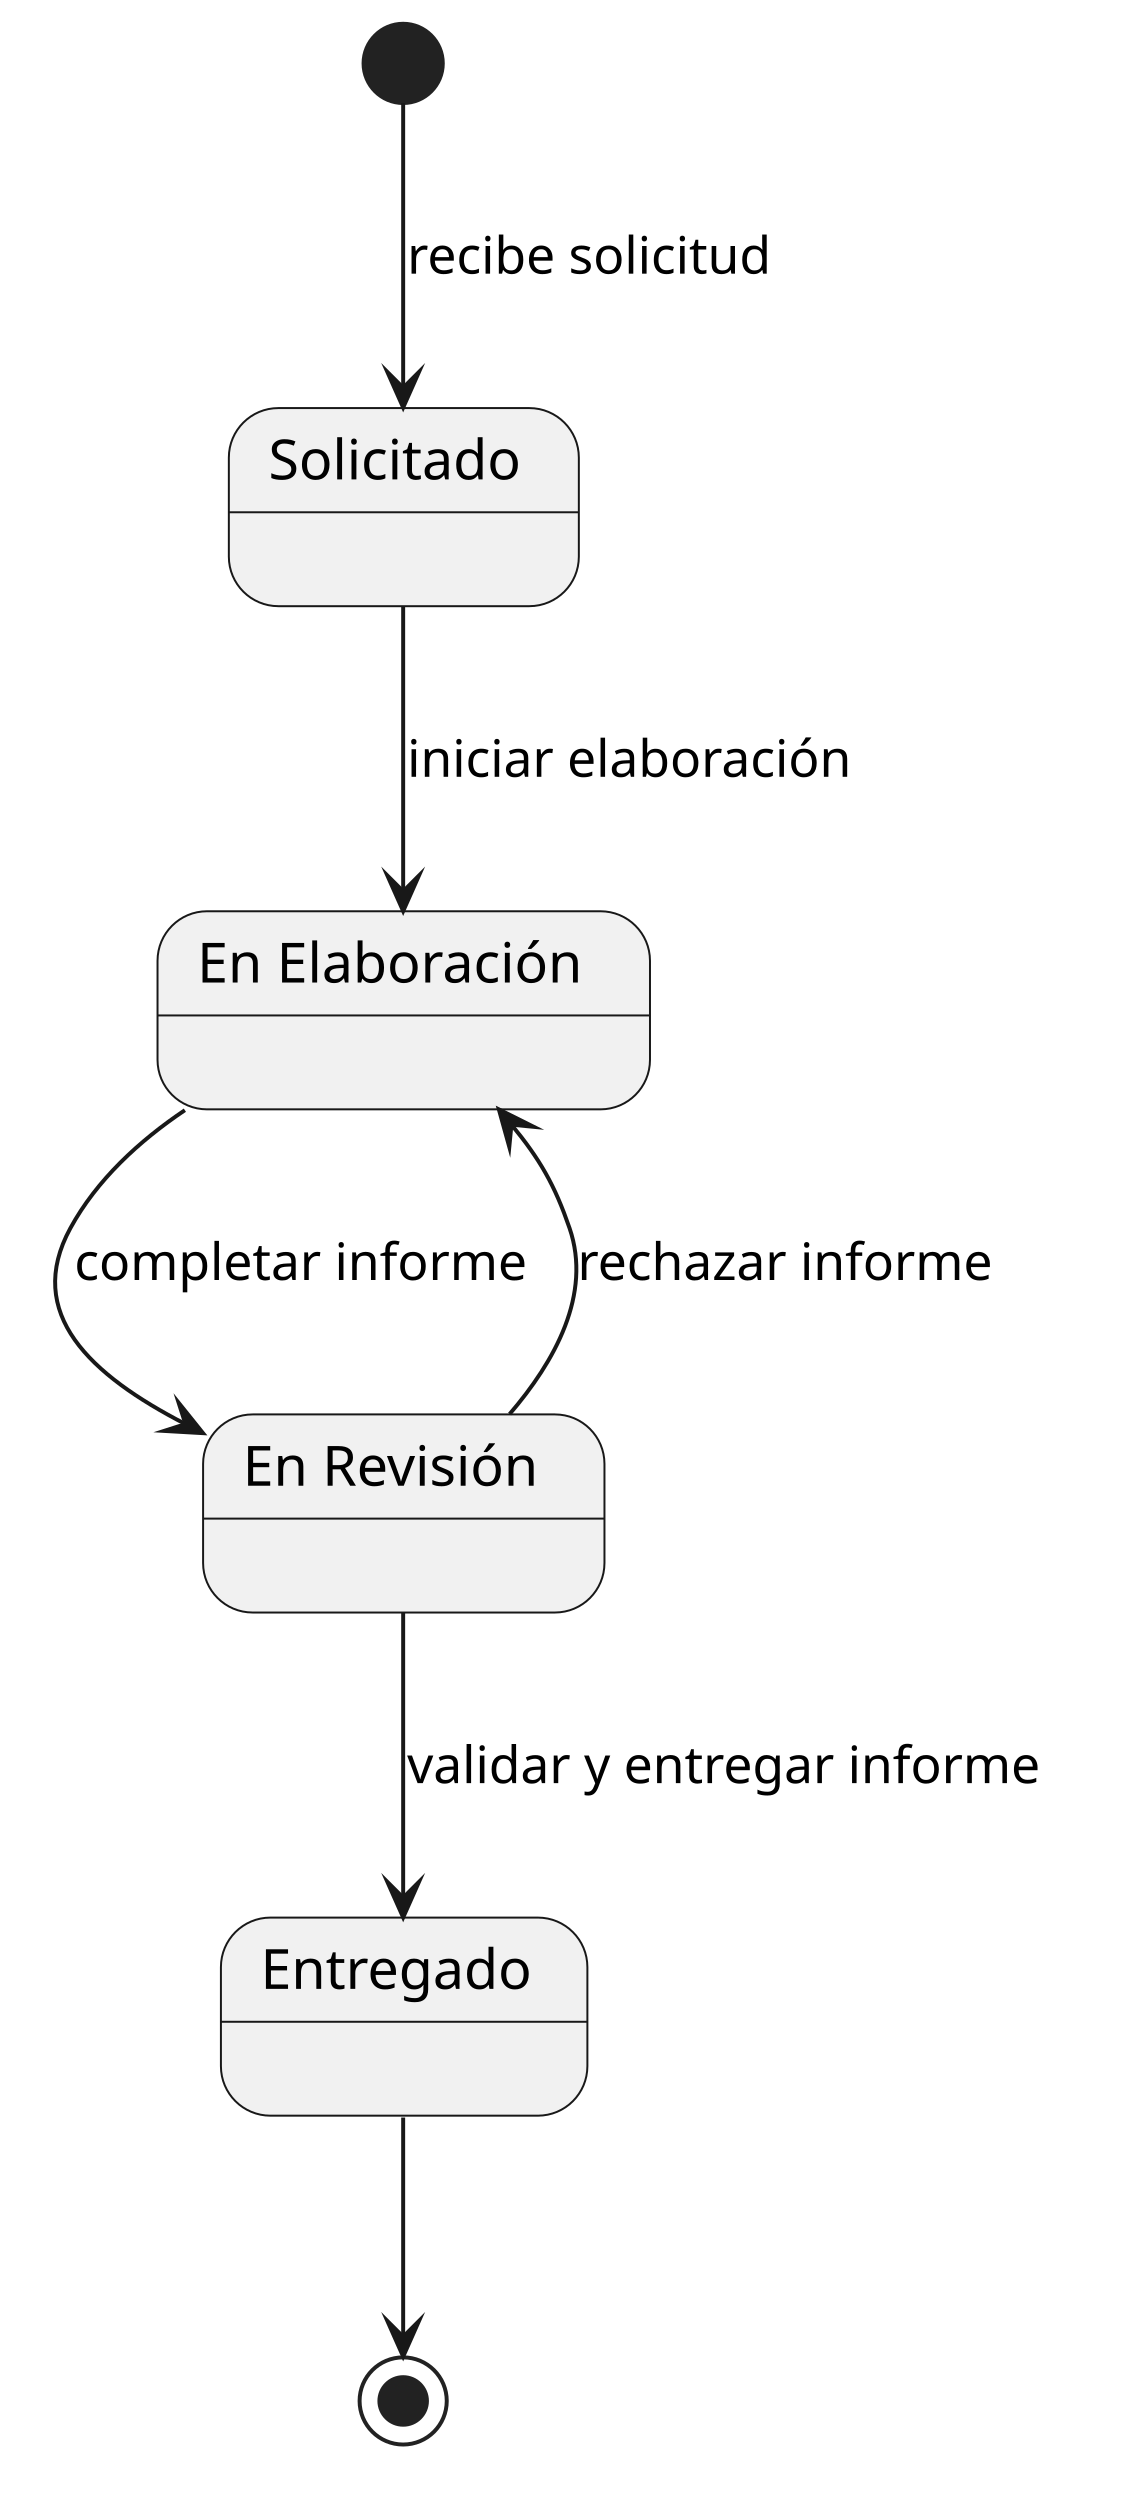
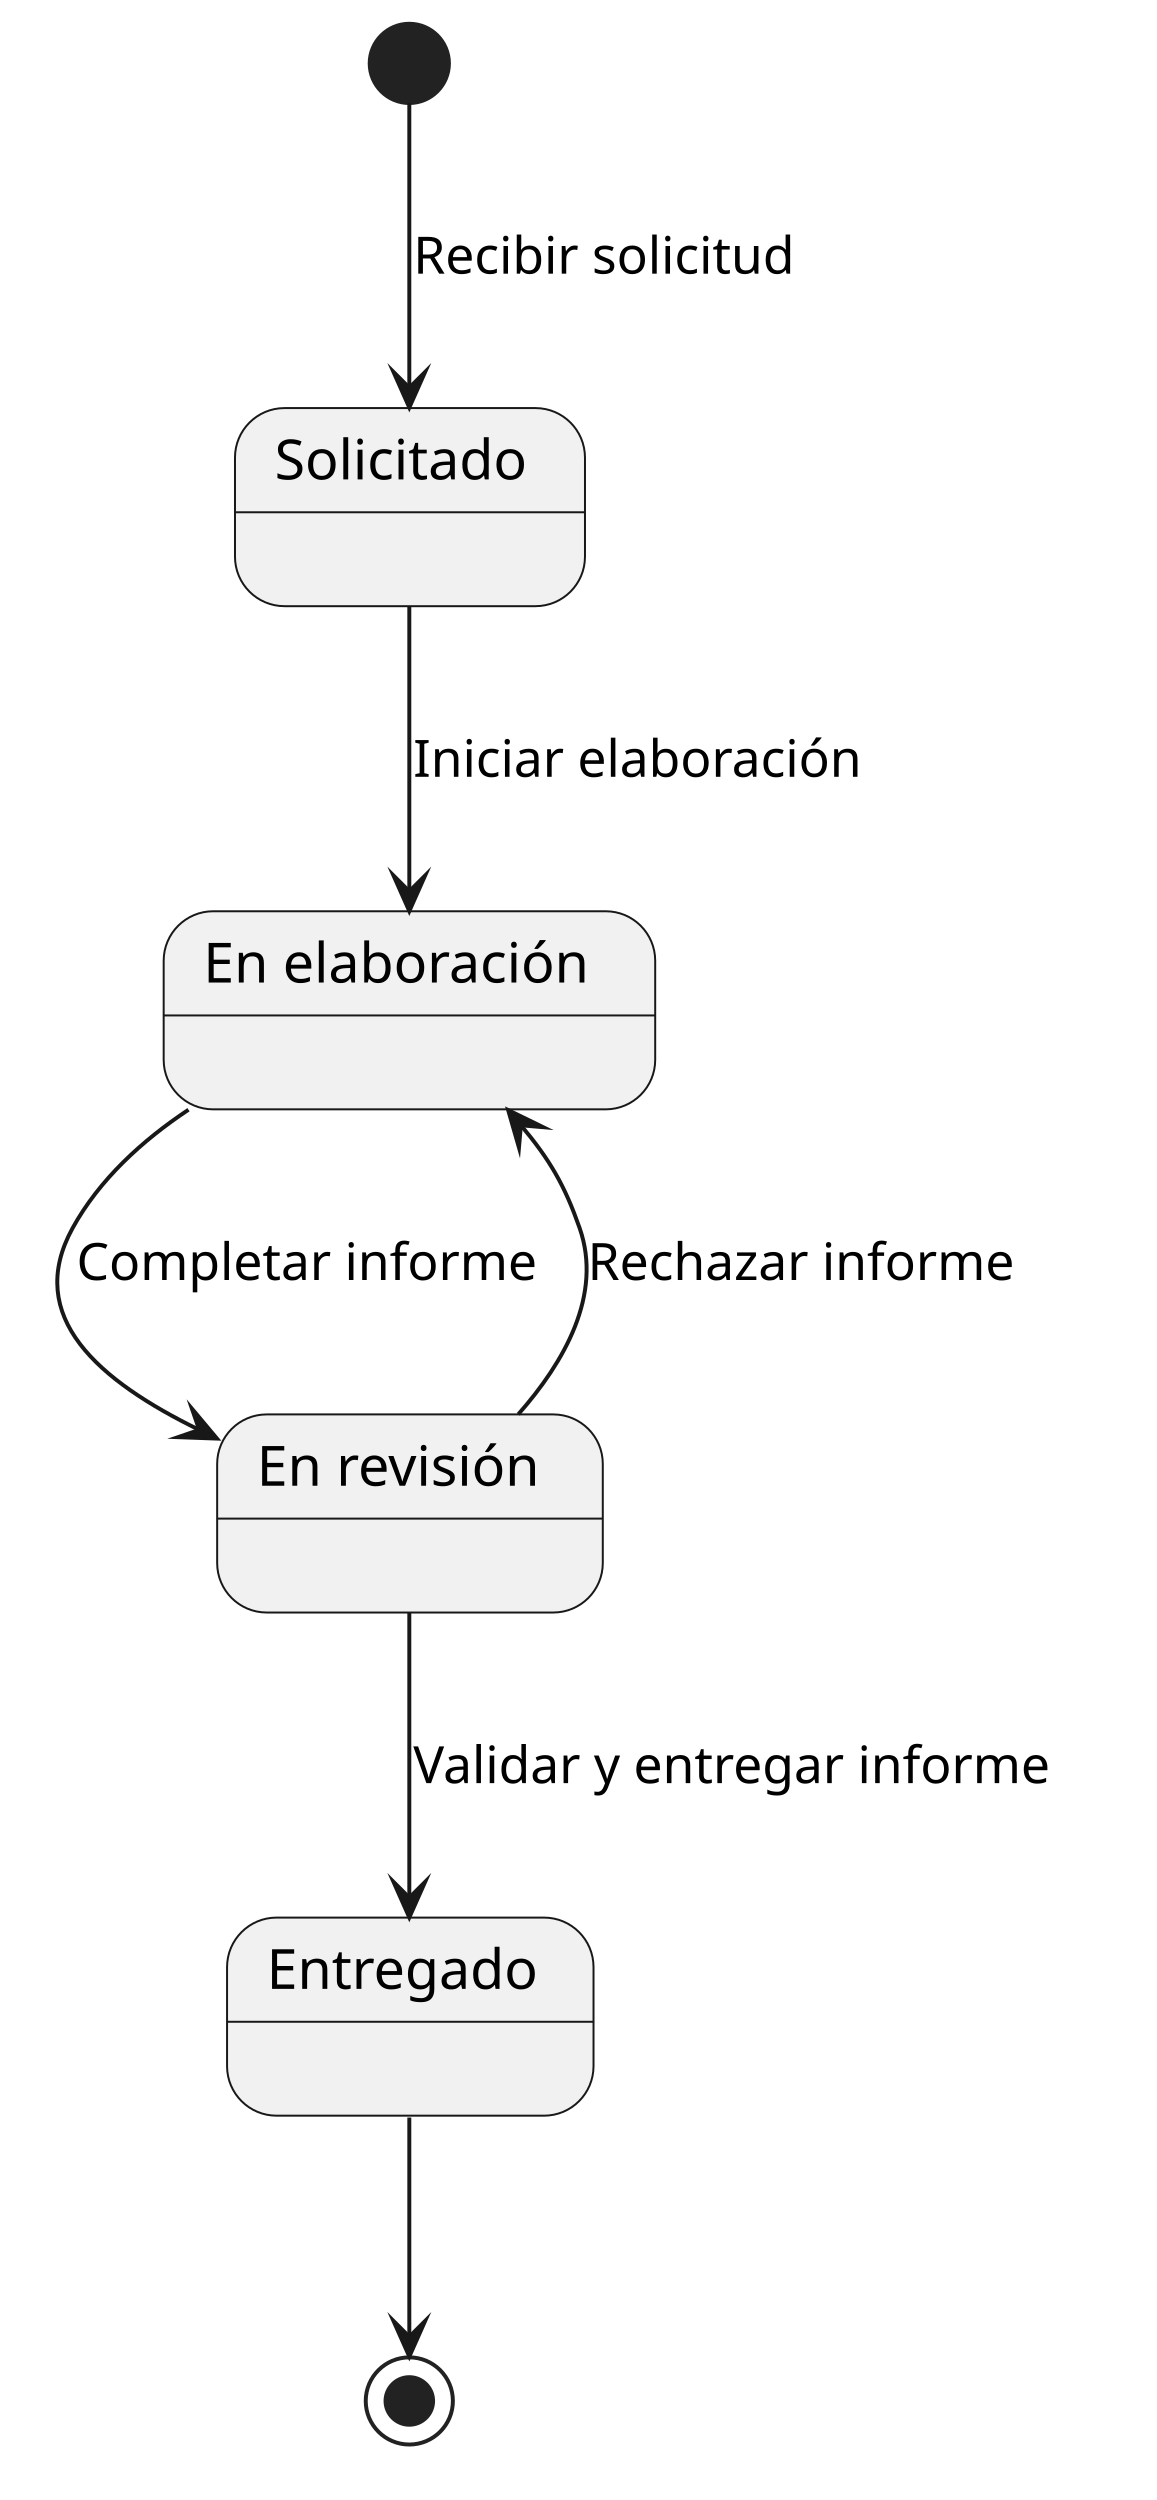
- <svg xmlns="http://www.w3.org/2000/svg" version="1.1" data-diagram-type="STATE" style="width:289px;height:631px;background:#FFFFFF;" width="289px" height="631px" viewBox="0 0 289 631" zoomAndPan="magnify" preserveAspectRatio="none" contentStyleType="text/css">
+ <svg xmlns="http://www.w3.org/2000/svg" version="1.1" data-diagram-type="STATE" style="width:292px;height:631px;background:#FFFFFF;" width="292px" height="631px" viewBox="0 0 292 631" zoomAndPan="magnify" preserveAspectRatio="none" contentStyleType="text/css">
  <defs />
  <g font-family="sans-serif" lengthAdjust="spacing">
    <g class="entity" data-qualified-name="Solicitado" id="ent0001" data-source-line="1">
-       <rect x="57.76" y="103" width="88.339" height="50" fill="#F1F1F1" style="stroke:#181818;stroke-width:0.5;" rx="12.5" ry="12.5" />
-       <line x1="57.76" y1="129.297" x2="146.099" y2="129.297" style="stroke:#181818;stroke-width:0.5;" />
-       <text x="67.76" y="120.995" fill="#000" font-size="14" textLength="68.339">Solicitado</text>
+       <rect x="59.31" y="103" width="88.339" height="50" fill="#F1F1F1" style="stroke:#181818;stroke-width:0.5;" rx="12.5" ry="12.5" />
+       <line x1="59.31" y1="129.297" x2="147.649" y2="129.297" style="stroke:#181818;stroke-width:0.5;" />
+       <text x="69.31" y="120.995" fill="#000" font-size="14" textLength="68.339">Solicitado</text>
    </g>
-     <g class="entity" data-qualified-name="Elaboracion" id="ent0002" data-source-line="2">
-       <rect x="39.76" y="230" width="124.296" height="50" fill="#F1F1F1" style="stroke:#181818;stroke-width:0.5;" rx="12.5" ry="12.5" />
-       <line x1="39.76" y1="256.297" x2="164.056" y2="256.297" style="stroke:#181818;stroke-width:0.5;" />
-       <text x="49.76" y="247.995" fill="#000" font-size="14" textLength="104.296">En Elaboración</text>
+     <g class="entity" data-qualified-name="EnElaboracion" id="ent0002" data-source-line="2">
+       <rect x="41.31" y="230" width="124.063" height="50" fill="#F1F1F1" style="stroke:#181818;stroke-width:0.5;" rx="12.5" ry="12.5" />
+       <line x1="41.31" y1="256.297" x2="165.373" y2="256.297" style="stroke:#181818;stroke-width:0.5;" />
+       <text x="51.31" y="247.995" fill="#000" font-size="14" textLength="104.063">En elaboración</text>
    </g>
-     <g class="entity" data-qualified-name="Revision" id="ent0003" data-source-line="3">
-       <rect x="51.26" y="357" width="101.307" height="50" fill="#F1F1F1" style="stroke:#181818;stroke-width:0.5;" rx="12.5" ry="12.5" />
-       <line x1="51.26" y1="383.297" x2="152.567" y2="383.297" style="stroke:#181818;stroke-width:0.5;" />
-       <text x="61.26" y="374.995" fill="#000" font-size="14" textLength="81.307">En Revisión</text>
+     <g class="entity" data-qualified-name="EnRevision" id="ent0003" data-source-line="3">
+       <rect x="54.81" y="357" width="97.335" height="50" fill="#F1F1F1" style="stroke:#181818;stroke-width:0.5;" rx="12.5" ry="12.5" />
+       <line x1="54.81" y1="383.297" x2="152.145" y2="383.297" style="stroke:#181818;stroke-width:0.5;" />
+       <text x="64.81" y="374.995" fill="#000" font-size="14" textLength="77.335">En revisión</text>
    </g>
    <g class="entity" data-qualified-name="Entregado" id="ent0004" data-source-line="4">
-       <rect x="55.76" y="484" width="92.495" height="50" fill="#F1F1F1" style="stroke:#181818;stroke-width:0.5;" rx="12.5" ry="12.5" />
-       <line x1="55.76" y1="510.297" x2="148.255" y2="510.297" style="stroke:#181818;stroke-width:0.5;" />
-       <text x="65.76" y="501.995" fill="#000" font-size="14" textLength="72.495">Entregado</text>
+       <rect x="57.31" y="484" width="92.495" height="50" fill="#F1F1F1" style="stroke:#181818;stroke-width:0.5;" rx="12.5" ry="12.5" />
+       <line x1="57.31" y1="510.297" x2="149.805" y2="510.297" style="stroke:#181818;stroke-width:0.5;" />
+       <text x="67.31" y="501.995" fill="#000" font-size="14" textLength="72.495">Entregado</text>
    </g>
    <g class="start_entity" data-qualified-name=".start." id="ent0005" data-source-line="6">
-       <ellipse cx="101.76" cy="16" rx="10" ry="10" fill="#222" style="stroke:#222;stroke-width:1;" />
+       <ellipse cx="103.31" cy="16" rx="10" ry="10" fill="#222" style="stroke:#222;stroke-width:1;" />
    </g>
    <g class="end_entity" data-qualified-name=".end." id="ent0011" data-source-line="16">
-       <ellipse cx="101.76" cy="606" rx="11" ry="11" fill="none" style="stroke:#222;stroke-width:1;" />
-       <ellipse cx="101.76" cy="606" rx="6" ry="6" fill="#222" style="stroke:#222;stroke-width:1;" />
+       <ellipse cx="103.31" cy="606" rx="11" ry="11" fill="none" style="stroke:#222;stroke-width:1;" />
+       <ellipse cx="103.31" cy="606" rx="6" ry="6" fill="#222" style="stroke:#222;stroke-width:1;" />
    </g>
    <g class="link" data-entity-1="ent0005" data-entity-2="ent0001" id="lnk6" data-source-line="6" data-link-type="dependency">
-       <path d="M101.76,26 C101.76,42.63 101.76,73.66 101.76,97.87" style="stroke:#181818;stroke-width:1;" fill="none" id="*start*-to-Solicitado" />
-       <polygon points="101.76,102.87,105.76,93.87,101.76,97.87,97.76,93.87,101.76,102.87" fill="#181818" style="stroke:#181818;stroke-width:1;stroke-linejoin:miter;stroke-miterlimit:10;" />
-       <text x="102.76" y="69.067" fill="#000" font-size="13" textLength="98.782">recibe solicitud</text>
+       <path d="M103.31,26 C103.31,42.63 103.31,73.66 103.31,97.87" style="stroke:#181818;stroke-width:1;" fill="none" id="*start*-to-Solicitado" />
+       <polygon points="103.31,102.87,107.31,93.87,103.31,97.87,99.31,93.87,103.31,102.87" fill="#181818" style="stroke:#181818;stroke-width:1;stroke-linejoin:miter;stroke-miterlimit:10;" />
+       <text x="104.31" y="69.067" fill="#000" font-size="13" textLength="103.429">Recibir solicitud</text>
    </g>
    <g class="link" data-entity-1="ent0001" data-entity-2="ent0002" id="lnk7" data-source-line="8" data-link-type="dependency">
-       <path d="M101.76,153.1 C101.76,175.24 101.76,202.86 101.76,224.97" style="stroke:#181818;stroke-width:1;" fill="none" id="Solicitado-to-Elaboracion" />
-       <polygon points="101.76,229.97,105.76,220.97,101.76,224.97,97.76,220.97,101.76,229.97" fill="#181818" style="stroke:#181818;stroke-width:1;stroke-linejoin:miter;stroke-miterlimit:10;" />
-       <text x="102.76" y="196.067" fill="#000" font-size="13" textLength="119.71">iniciar elaboración</text>
+       <path d="M103.31,153.1 C103.31,175.24 103.31,202.86 103.31,224.97" style="stroke:#181818;stroke-width:1;" fill="none" id="Solicitado-to-EnElaboracion" />
+       <polygon points="103.31,229.97,107.31,220.97,103.31,224.97,99.31,220.97,103.31,229.97" fill="#181818" style="stroke:#181818;stroke-width:1;stroke-linejoin:miter;stroke-miterlimit:10;" />
+       <text x="104.31" y="196.067" fill="#000" font-size="13" textLength="119.933">Iniciar elaboración</text>
    </g>
    <g class="link" data-entity-1="ent0002" data-entity-2="ent0003" id="lnk8" data-source-line="10" data-link-type="dependency">
-       <path d="M46.66,280.21 C35.1,287.99 24.4,297.83 17.76,310 C6,331.54 22.766,347.049 46.806,359.439" style="stroke:#181818;stroke-width:1;" fill="none" id="Elaboracion-to-Revision" />
-       <polygon points="51.25,361.73,45.083,354.051,46.806,359.439,41.418,361.162,51.25,361.73" fill="#181818" style="stroke:#181818;stroke-width:1;stroke-linejoin:miter;stroke-miterlimit:10;" />
-       <text x="18.76" y="323.067" fill="#000" font-size="13" textLength="120.555">completar informe</text>
+       <path d="M47.58,280.09 C35.88,287.87 25.05,297.74 18.31,310 C6,332.41 24.929,348.503 50.279,360.903" style="stroke:#181818;stroke-width:1;" fill="none" id="EnElaboracion-to-EnRevision" />
+       <polygon points="54.77,363.1,48.443,355.552,50.279,360.903,44.928,362.739,54.77,363.1" fill="#181818" style="stroke:#181818;stroke-width:1;stroke-linejoin:miter;stroke-miterlimit:10;" />
+       <text x="19.31" y="323.067" fill="#000" font-size="13" textLength="122.484">Completar informe</text>
    </g>
    <g class="link" data-entity-1="ent0003" data-entity-2="ent0002" id="lnk9" data-source-line="12" data-link-type="dependency">
-       <path d="M128.62,356.91 C140,343.7 149.48,326.66 143.76,310 C140.02,299.1 136.26,292.568 129.09,283.868" style="stroke:#181818;stroke-width:1;" fill="none" id="Revision-to-Elaboracion" />
-       <polygon points="125.91,280.01,128.547,289.499,129.09,283.868,134.721,284.411,125.91,280.01" fill="#181818" style="stroke:#181818;stroke-width:1;stroke-linejoin:miter;stroke-miterlimit:10;" />
-       <text x="145.76" y="323.067" fill="#000" font-size="13" textLength="111.351">rechazar informe</text>
+       <path d="M130.81,356.97 C142.46,343.78 152.16,326.73 146.31,310 C142.52,299.14 138.737,292.658 131.477,284.018" style="stroke:#181818;stroke-width:1;" fill="none" id="EnRevision-to-EnElaboracion" />
+       <polygon points="128.26,280.19,130.987,289.654,131.477,284.018,137.112,284.507,128.26,280.19" fill="#181818" style="stroke:#181818;stroke-width:1;stroke-linejoin:miter;stroke-miterlimit:10;" />
+       <text x="148.31" y="323.067" fill="#000" font-size="13" textLength="115.039">Rechazar informe</text>
    </g>
    <g class="link" data-entity-1="ent0003" data-entity-2="ent0004" id="lnk10" data-source-line="14" data-link-type="dependency">
-       <path d="M101.76,407.1 C101.76,429.24 101.76,456.86 101.76,478.97" style="stroke:#181818;stroke-width:1;" fill="none" id="Revision-to-Entregado" />
-       <polygon points="101.76,483.97,105.76,474.97,101.76,478.97,97.76,474.97,101.76,483.97" fill="#181818" style="stroke:#181818;stroke-width:1;stroke-linejoin:miter;stroke-miterlimit:10;" />
-       <text x="102.76" y="450.067" fill="#000" font-size="13" textLength="171.165">validar y entregar informe</text>
+       <path d="M103.31,407.1 C103.31,429.24 103.31,456.86 103.31,478.97" style="stroke:#181818;stroke-width:1;" fill="none" id="EnRevision-to-Entregado" />
+       <polygon points="103.31,483.97,107.31,474.97,103.31,478.97,99.31,474.97,103.31,483.97" fill="#181818" style="stroke:#181818;stroke-width:1;stroke-linejoin:miter;stroke-miterlimit:10;" />
+       <text x="104.31" y="450.067" fill="#000" font-size="13" textLength="172.364">Validar y entregar informe</text>
    </g>
    <g class="link" data-entity-1="ent0004" data-entity-2="ent0011" id="lnk12" data-source-line="16" data-link-type="dependency">
-       <path d="M101.76,534.46 C101.76,554.04 101.76,575.49 101.76,589.8" style="stroke:#181818;stroke-width:1;" fill="none" id="Entregado-to-*end*" />
-       <polygon points="101.76,594.8,105.76,585.8,101.76,589.8,97.76,585.8,101.76,594.8" fill="#181818" style="stroke:#181818;stroke-width:1;stroke-linejoin:miter;stroke-miterlimit:10;" />
+       <path d="M103.31,534.46 C103.31,554.04 103.31,575.49 103.31,589.8" style="stroke:#181818;stroke-width:1;" fill="none" id="Entregado-to-*end*" />
+       <polygon points="103.31,594.8,107.31,585.8,103.31,589.8,99.31,585.8,103.31,594.8" fill="#181818" style="stroke:#181818;stroke-width:1;stroke-linejoin:miter;stroke-miterlimit:10;" />
    </g>
  </g>
</svg>
